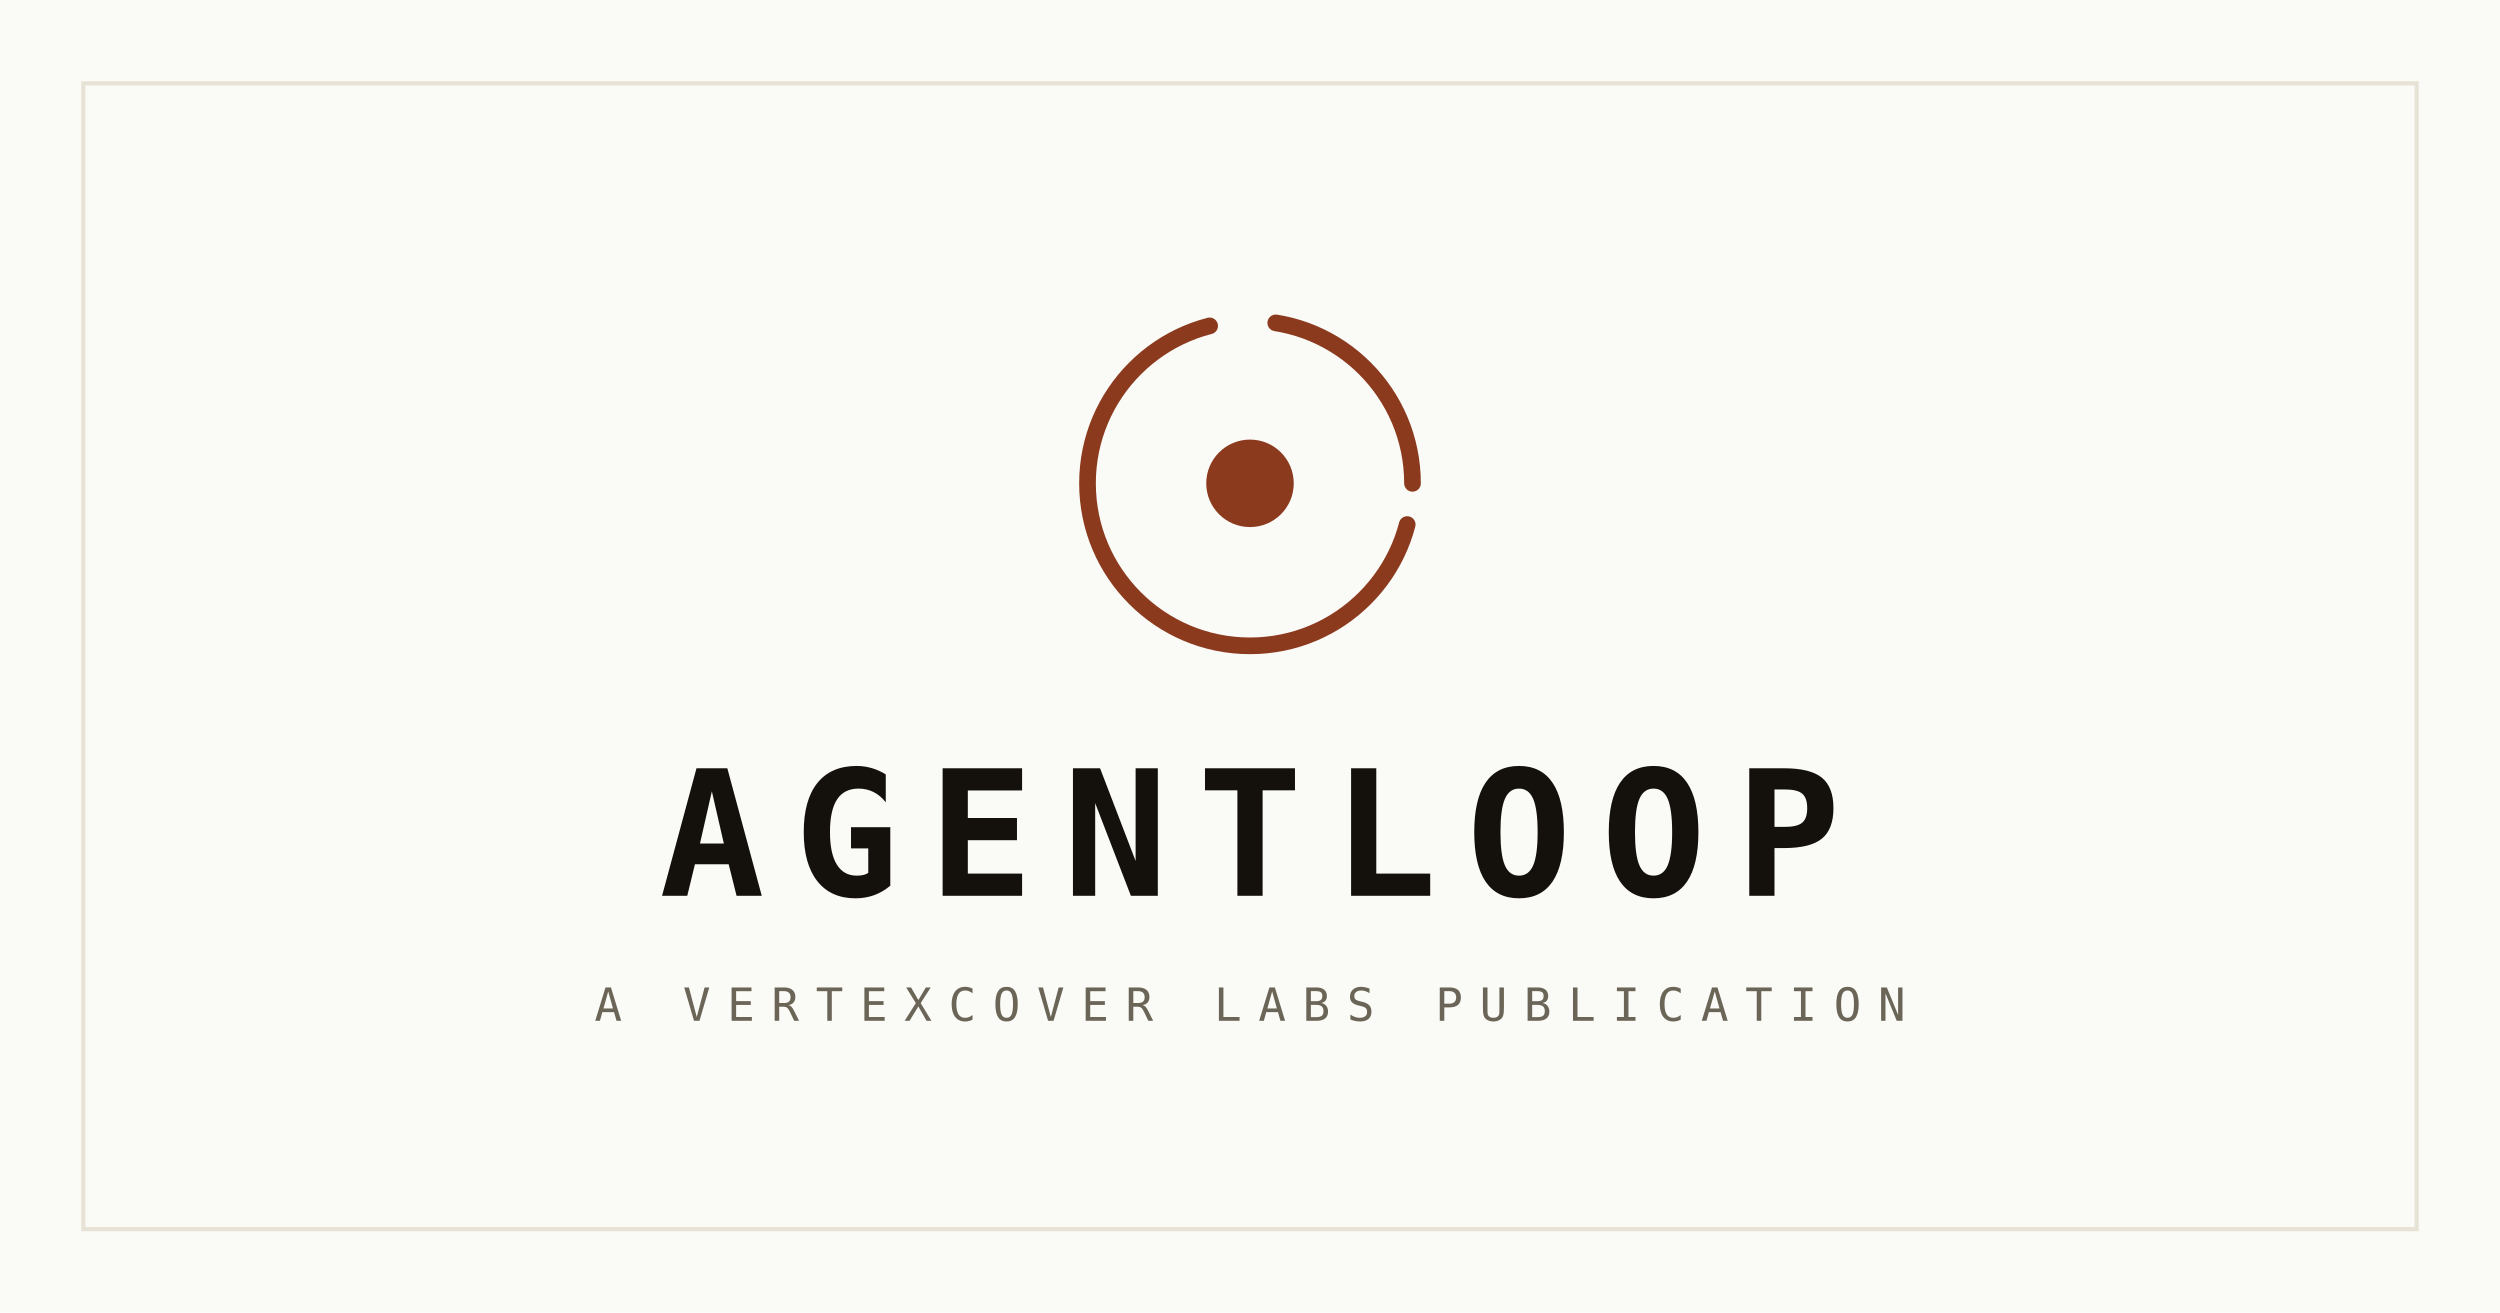
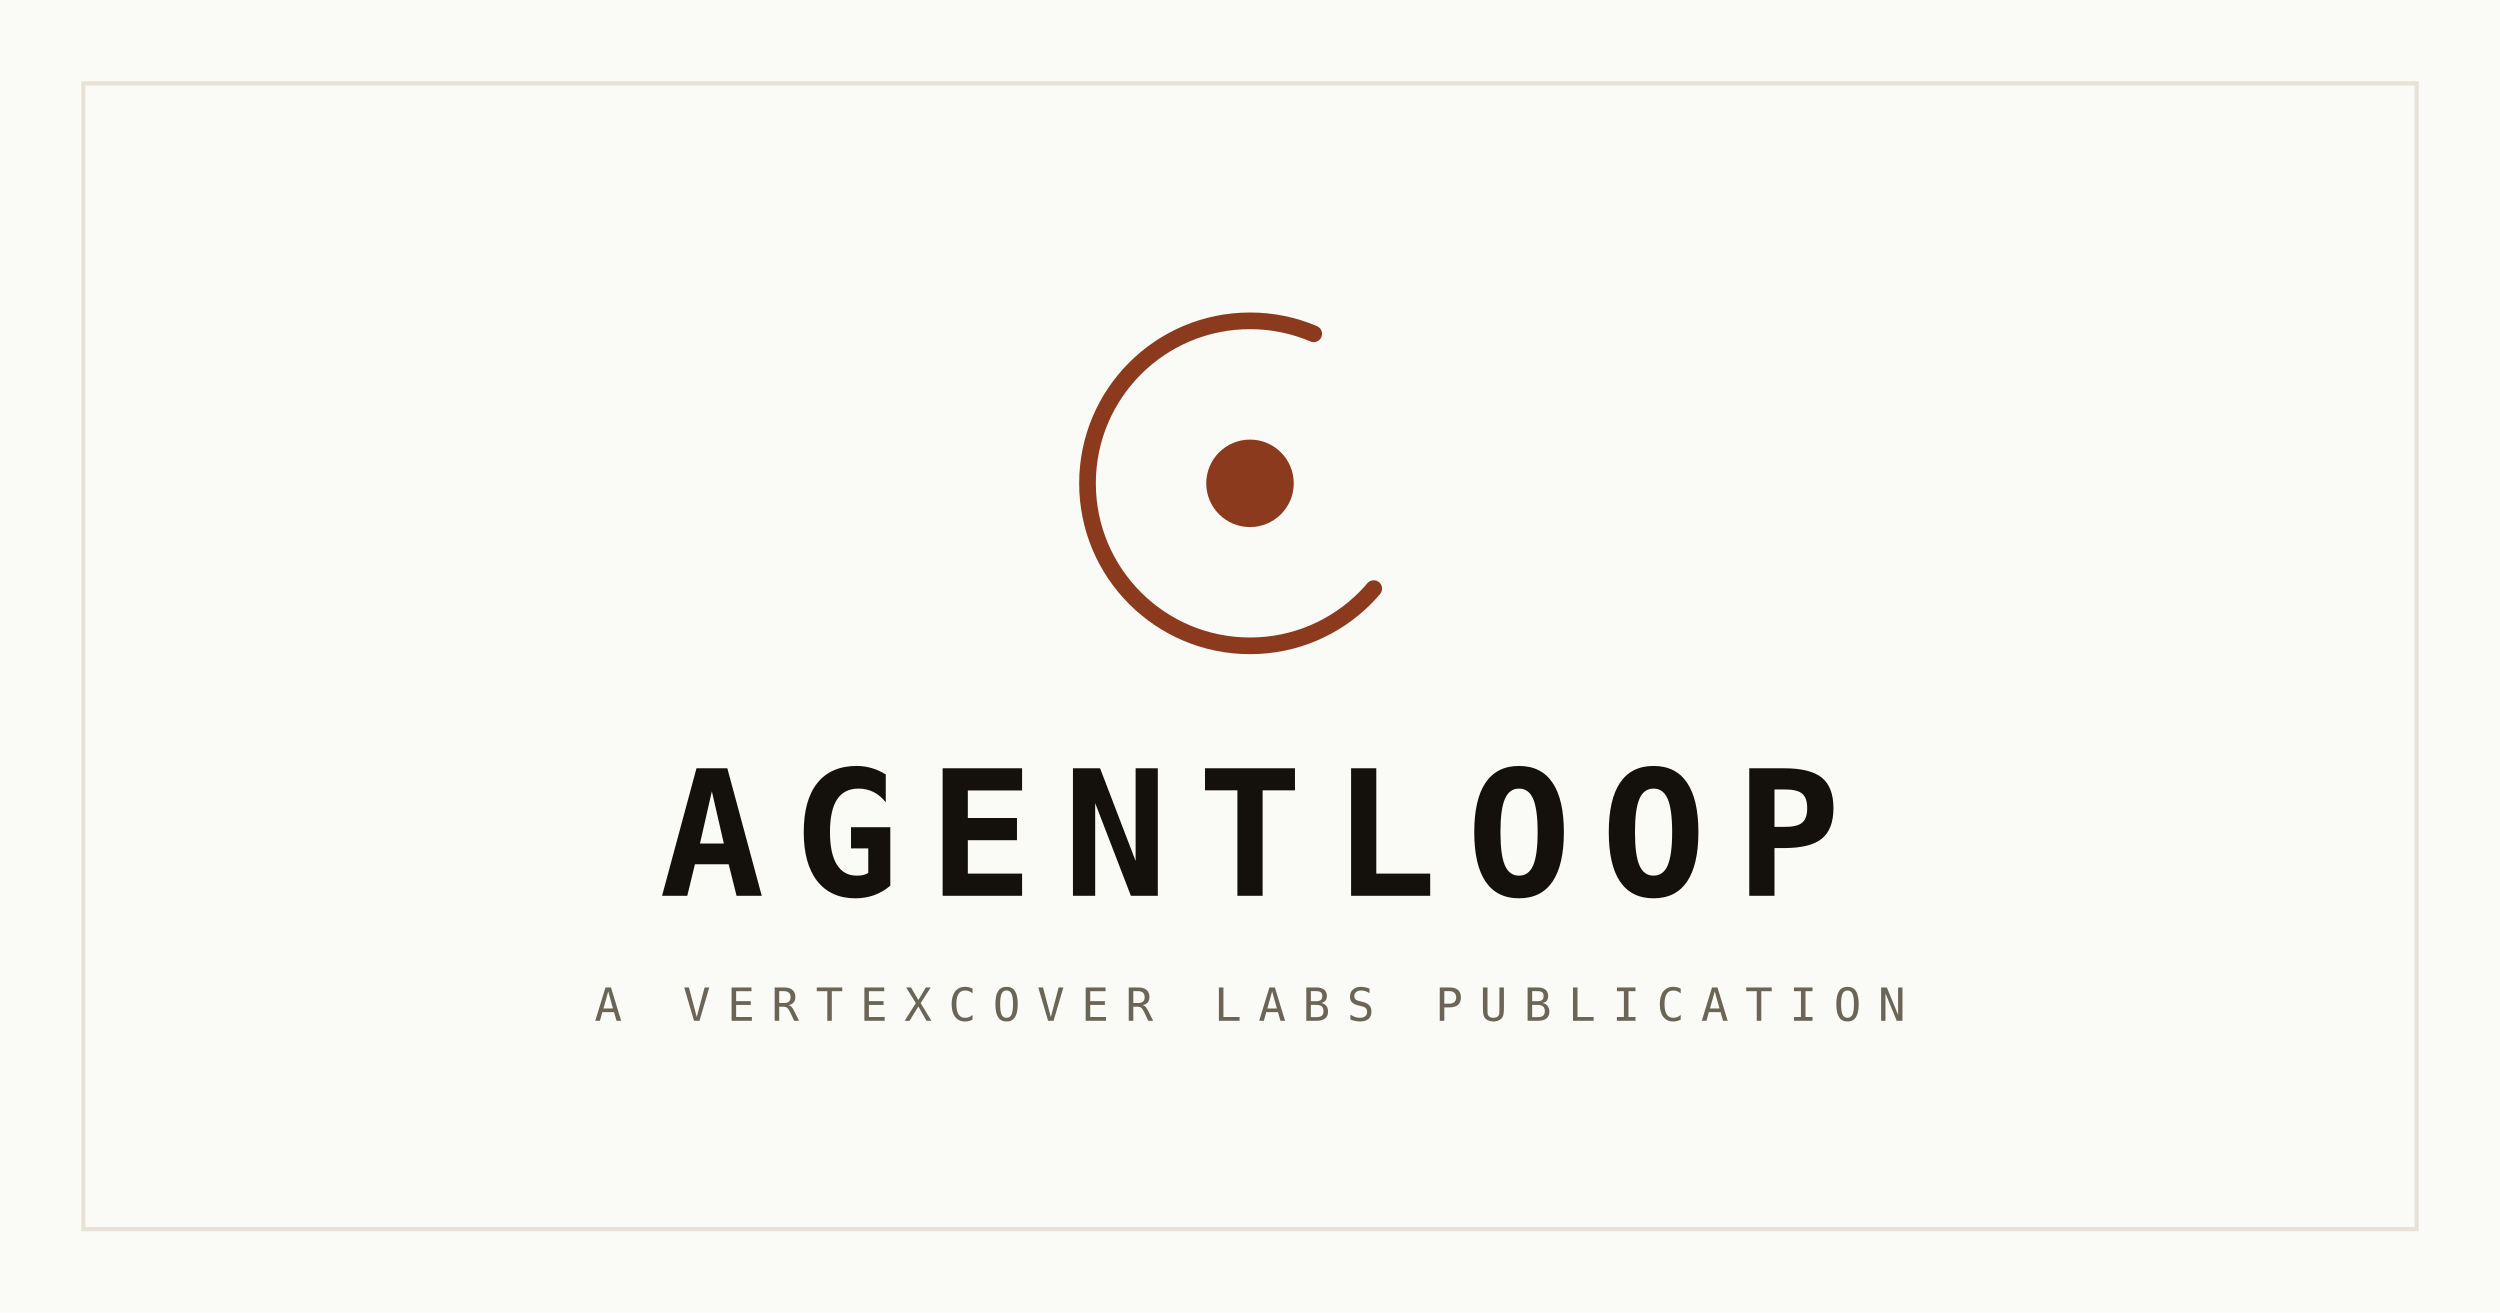
<svg xmlns="http://www.w3.org/2000/svg" width="1200" height="630" viewBox="0 0 1200 630" fill="none" role="img" aria-label="AGENTLOOP — a Vertexcover Labs publication">
  <rect width="1200" height="630" fill="#FAFAF7" />
  <rect x="40" y="40" width="1120" height="550" stroke="#e7e2d6" stroke-width="2" fill="none" />
  <g transform="translate(600 232)">
-     <circle cx="0" cy="0" r="78" stroke="#8C3A1E" stroke-width="8" stroke-linecap="round" pathLength="360" stroke-dasharray="328 32" stroke-dashoffset="-20" />
+     <circle cx="0" cy="0" r="78" stroke="#8C3A1E" stroke-width="8" stroke-linecap="round" pathLength="360" stroke-dasharray="344 360" stroke-dashoffset="-55" />
    <circle cx="0" cy="0" r="21" fill="#8C3A1E" />
  </g>
  <text x="600" y="430" text-anchor="middle" font-family="'Geist Mono', ui-monospace, Menlo, monospace" font-size="84" font-weight="600" letter-spacing="14" fill="#14110D">AGENTLOOP</text>
  <text x="600" y="490" text-anchor="middle" font-family="'Geist Mono', ui-monospace, Menlo, monospace" font-size="22" font-weight="400" letter-spacing="8" fill="#6B6557">A VERTEXCOVER LABS PUBLICATION</text>
</svg>
